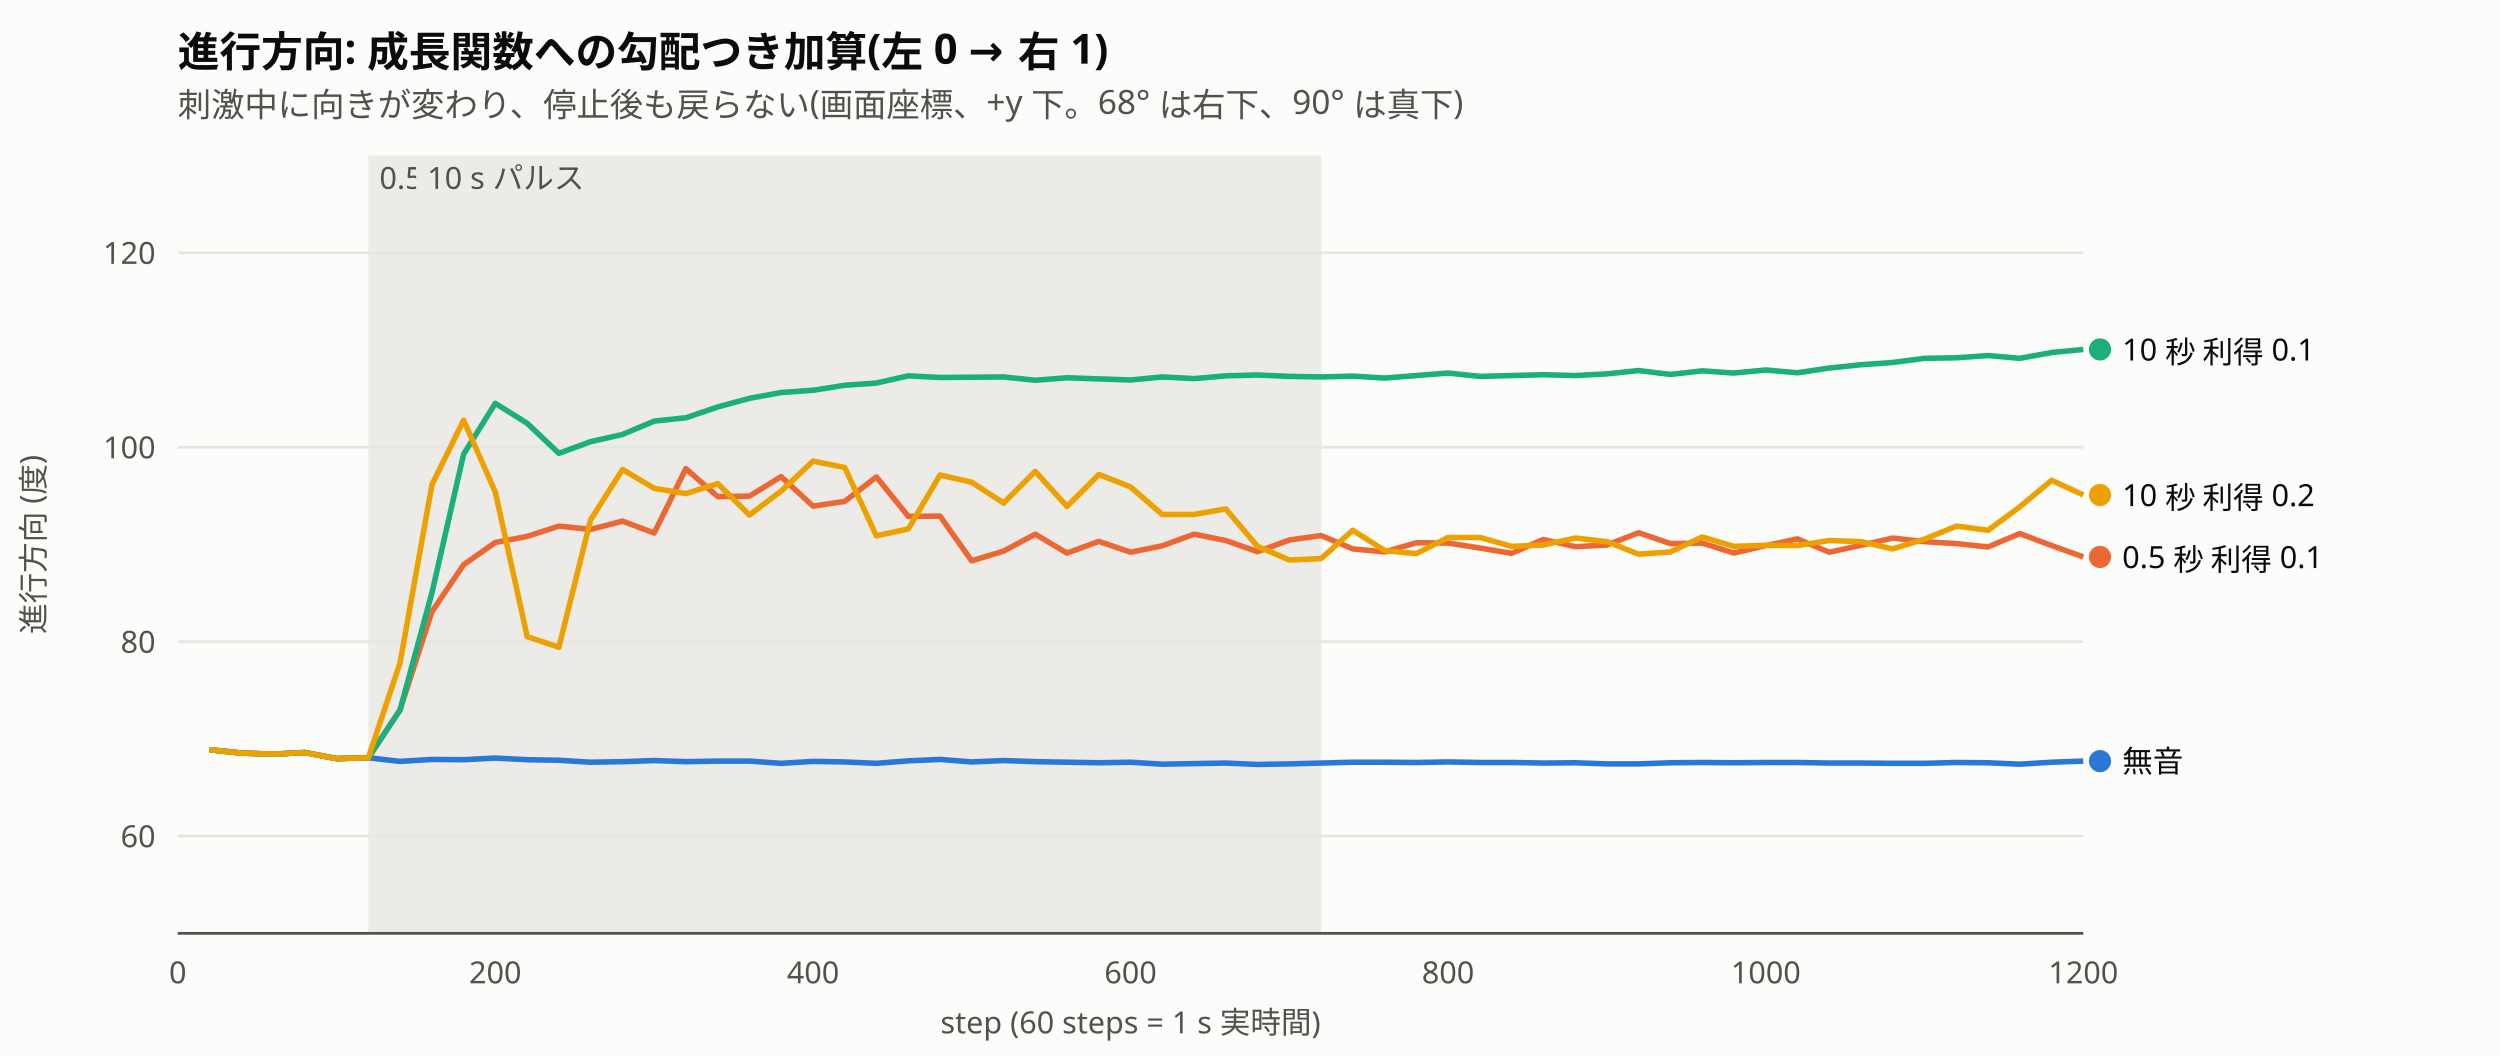
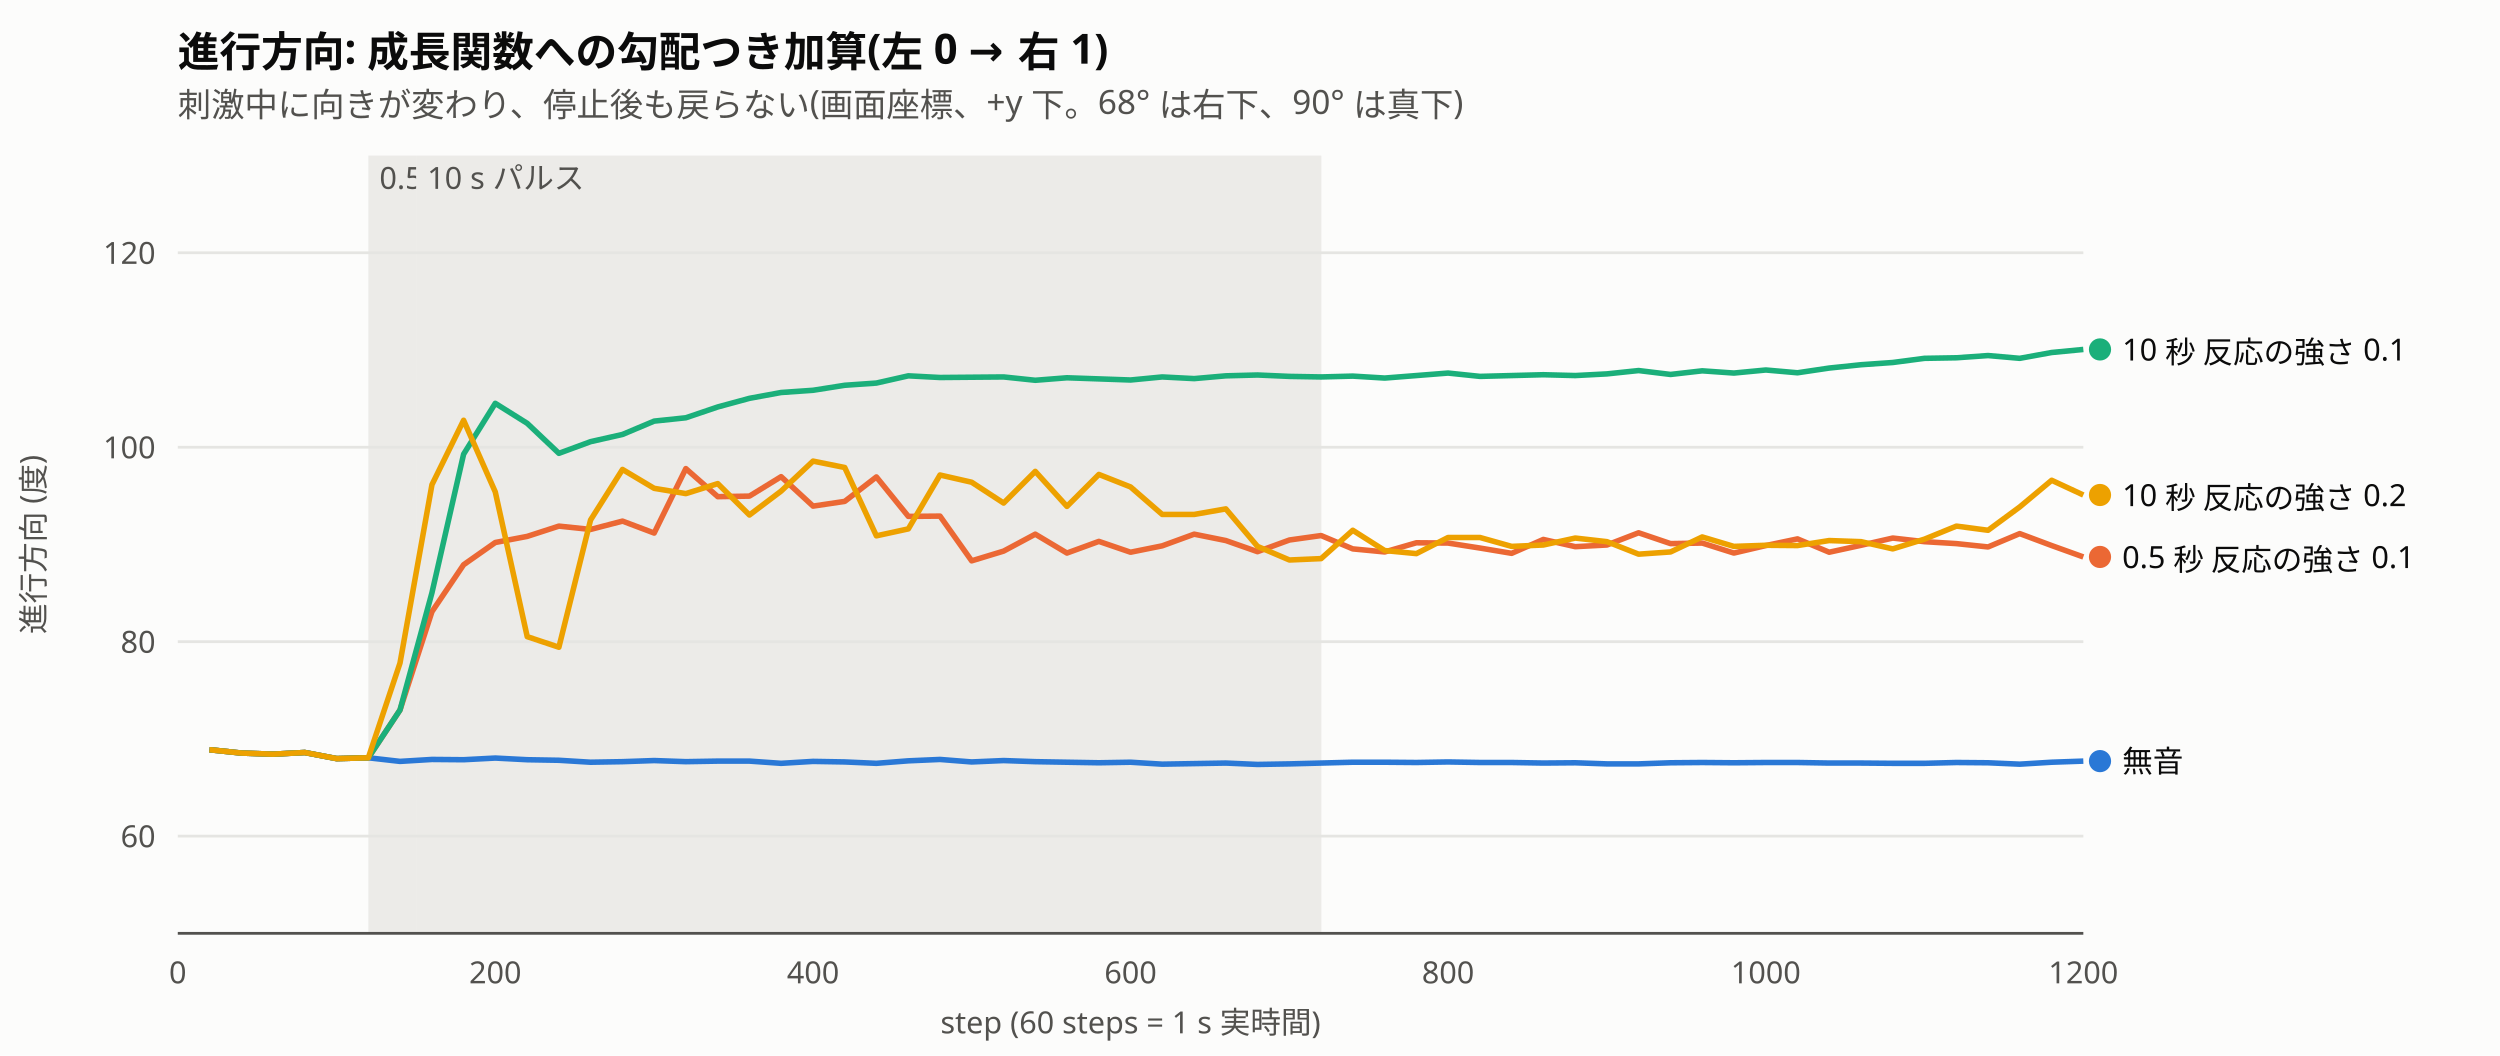
<svg xmlns="http://www.w3.org/2000/svg" width="900" height="380" viewBox="0 0 900 380" font-family="system-ui, sans-serif">
  <rect width="900" height="380" fill="#fcfcfb" />
  <text x="64" y="24" font-size="15" font-weight="600" fill="#0b0b0b">進行方向: 成長関数への勾配つき加算(左 0 → 右 1)</text>
  <text x="64" y="42" font-size="12" fill="#52514e">刺激中に向きが変わり、停止後も戻らない(画面座標、+y 下。68° は右下、90° は真下)</text>
  <rect x="132.6" y="56" width="17.2" height="280" fill="#ecebe8" />
  <text x="136.6" y="68" font-size="11" fill="#52514e">0.5 s</text>
  <rect x="149.8" y="56" width="325.9" height="280" fill="#ecebe8" />
  <text x="153.8" y="68" font-size="11" fill="#52514e">10 s パルス</text>
  <line x1="64" x2="750" y1="301.0" y2="301.0" stroke="#e5e5e2" stroke-width="1" />
  <text x="56" y="305.0" font-size="11" text-anchor="end" fill="#52514e">60</text>
  <line x1="64" x2="750" y1="231.0" y2="231.0" stroke="#e5e5e2" stroke-width="1" />
  <text x="56" y="235.0" font-size="11" text-anchor="end" fill="#52514e">80</text>
  <line x1="64" x2="750" y1="161.0" y2="161.0" stroke="#e5e5e2" stroke-width="1" />
  <text x="56" y="165.0" font-size="11" text-anchor="end" fill="#52514e">100</text>
  <line x1="64" x2="750" y1="91.0" y2="91.0" stroke="#e5e5e2" stroke-width="1" />
  <text x="56" y="95.0" font-size="11" text-anchor="end" fill="#52514e">120</text>
  <text x="64.0" y="354" font-size="11" text-anchor="middle" fill="#52514e">0</text>
  <text x="178.3" y="354" font-size="11" text-anchor="middle" fill="#52514e">200</text>
  <text x="292.7" y="354" font-size="11" text-anchor="middle" fill="#52514e">400</text>
  <text x="407.0" y="354" font-size="11" text-anchor="middle" fill="#52514e">600</text>
  <text x="521.3" y="354" font-size="11" text-anchor="middle" fill="#52514e">800</text>
  <text x="635.7" y="354" font-size="11" text-anchor="middle" fill="#52514e">1000</text>
  <text x="750.0" y="354" font-size="11" text-anchor="middle" fill="#52514e">1200</text>
  <line x1="64" x2="750" y1="336" y2="336" stroke="#52514e" stroke-width="1" />
  <text x="407" y="372" font-size="11" text-anchor="middle" fill="#52514e">step (60 steps = 1 s 実時間)</text>
  <text transform="translate(16 196) rotate(-90)" font-size="11" text-anchor="middle" fill="#52514e">進行方向 (度)</text>
  <polyline points="75.4,269.9 86.9,271.1 98.3,271.5 109.7,270.9 121.2,273.1 132.6,272.8 144.0,274.1 155.5,273.4 166.9,273.5 178.3,272.9 189.8,273.5 201.2,273.7 212.6,274.4 224.1,274.2 235.5,273.8 246.9,274.2 258.4,274.0 269.8,274.0 281.2,274.8 292.7,274.1 304.1,274.3 315.5,274.8 327.0,273.9 338.4,273.4 349.8,274.3 361.3,273.8 372.7,274.2 384.1,274.4 395.6,274.6 407.0,274.4 418.4,275.1 429.9,274.9 441.3,274.7 452.7,275.2 464.2,275.0 475.6,274.7 487.0,274.4 498.5,274.4 509.9,274.5 521.3,274.3 532.8,274.5 544.2,274.5 555.6,274.7 567.1,274.6 578.5,275.0 589.9,275.0 601.4,274.6 612.8,274.5 624.2,274.6 635.7,274.5 647.1,274.5 658.5,274.7 670.0,274.7 681.4,274.8 692.8,274.8 704.3,274.5 715.7,274.6 727.1,275.1 738.6,274.4 750.0,274.0" fill="none" stroke="#2a78d6" stroke-width="2" stroke-linejoin="round" />
  <polyline points="75.4,269.9 86.9,271.1 98.3,271.5 109.7,270.9 121.2,273.1 132.6,272.8 144.0,255.6 155.5,220.2 166.9,203.3 178.3,195.3 189.8,193.1 201.2,189.4 212.6,190.6 224.1,187.6 235.5,191.9 246.9,168.7 258.4,178.8 269.8,178.6 281.2,171.6 292.7,182.2 304.1,180.5 315.5,171.7 327.0,185.9 338.4,185.8 349.8,201.9 361.3,198.4 372.7,192.3 384.1,199.1 395.6,194.9 407.0,198.8 418.4,196.5 429.9,192.3 441.3,194.6 452.7,198.6 464.2,194.4 475.6,192.8 487.0,197.6 498.5,198.7 509.9,195.4 521.3,195.5 532.8,197.3 544.2,199.2 555.6,194.2 567.1,196.8 578.5,196.2 589.9,191.8 601.4,195.7 612.8,195.5 624.2,199.1 635.7,196.4 647.1,194.0 658.5,198.8 670.0,196.3 681.4,193.7 692.8,195.0 704.3,195.7 715.7,196.9 727.1,192.1 738.6,196.4 750.0,200.5" fill="none" stroke="#eb6834" stroke-width="2" stroke-linejoin="round" />
  <polyline points="75.4,269.9 86.9,271.1 98.3,271.5 109.7,270.9 121.2,273.1 132.6,272.8 144.0,255.6 155.5,213.4 166.9,163.5 178.3,145.2 189.8,152.4 201.2,163.2 212.6,159.0 224.1,156.4 235.5,151.6 246.9,150.4 258.4,146.5 269.8,143.4 281.2,141.3 292.7,140.5 304.1,138.7 315.5,137.9 327.0,135.3 338.4,135.9 349.8,135.8 361.3,135.7 372.7,136.9 384.1,136.0 395.6,136.4 407.0,136.8 418.4,135.7 429.9,136.3 441.3,135.3 452.7,135.0 464.2,135.5 475.6,135.7 487.0,135.4 498.5,136.1 509.9,135.2 521.3,134.3 532.8,135.5 544.2,135.2 555.6,134.9 567.1,135.2 578.5,134.6 589.9,133.4 601.4,134.8 612.8,133.5 624.2,134.3 635.7,133.2 647.1,134.2 658.5,132.5 670.0,131.3 681.4,130.5 692.8,129.0 704.3,128.8 715.7,128.0 727.1,129.0 738.6,126.9 750.0,125.8" fill="none" stroke="#1baf7a" stroke-width="2" stroke-linejoin="round" />
  <polyline points="75.4,269.9 86.9,271.1 98.3,271.5 109.7,270.9 121.2,273.1 132.6,272.8 144.0,238.7 155.5,174.5 166.9,151.3 178.3,177.1 189.8,229.2 201.2,233.0 212.6,187.2 224.1,169.0 235.5,175.8 246.9,177.7 258.4,174.1 269.8,185.4 281.2,176.8 292.7,166.0 304.1,168.3 315.5,192.9 327.0,190.4 338.4,171.0 349.8,173.6 361.3,181.1 372.7,169.7 384.1,182.3 395.6,170.8 407.0,175.3 418.4,185.2 429.9,185.2 441.3,183.2 452.7,196.7 464.2,201.6 475.6,201.1 487.0,190.9 498.5,198.2 509.9,199.3 521.3,193.5 532.8,193.5 544.2,196.7 555.6,196.2 567.1,193.7 578.5,195.0 589.9,199.5 601.4,198.7 612.8,193.3 624.2,196.7 635.7,196.3 647.1,196.4 658.5,194.6 670.0,195.0 681.4,197.6 692.8,194.1 704.3,189.4 715.7,190.9 727.1,182.5 738.6,172.9 750.0,178.2" fill="none" stroke="#eda100" stroke-width="2" stroke-linejoin="round" />
  <circle cx="756" cy="125.8" r="4" fill="#1baf7a" />
-   <text x="764" y="129.8" font-size="11" fill="#0b0b0b">10 秒 利得 0.1</text>
+   <text x="764" y="129.8" font-size="11" fill="#0b0b0b">10 秒 反応の強さ 0.1</text>
  <circle cx="756" cy="178.2" r="4" fill="#eda100" />
-   <text x="764" y="182.2" font-size="11" fill="#0b0b0b">10 秒 利得 0.2</text>
+   <text x="764" y="182.2" font-size="11" fill="#0b0b0b">10 秒 反応の強さ 0.2</text>
  <circle cx="756" cy="200.5" r="4" fill="#eb6834" />
-   <text x="764" y="204.5" font-size="11" fill="#0b0b0b">0.5 秒 利得 0.1</text>
+   <text x="764" y="204.5" font-size="11" fill="#0b0b0b">0.5 秒 反応の強さ 0.1</text>
  <circle cx="756" cy="274.0" r="4" fill="#2a78d6" />
  <text x="764" y="278.0" font-size="11" fill="#0b0b0b">無音</text>
</svg>
